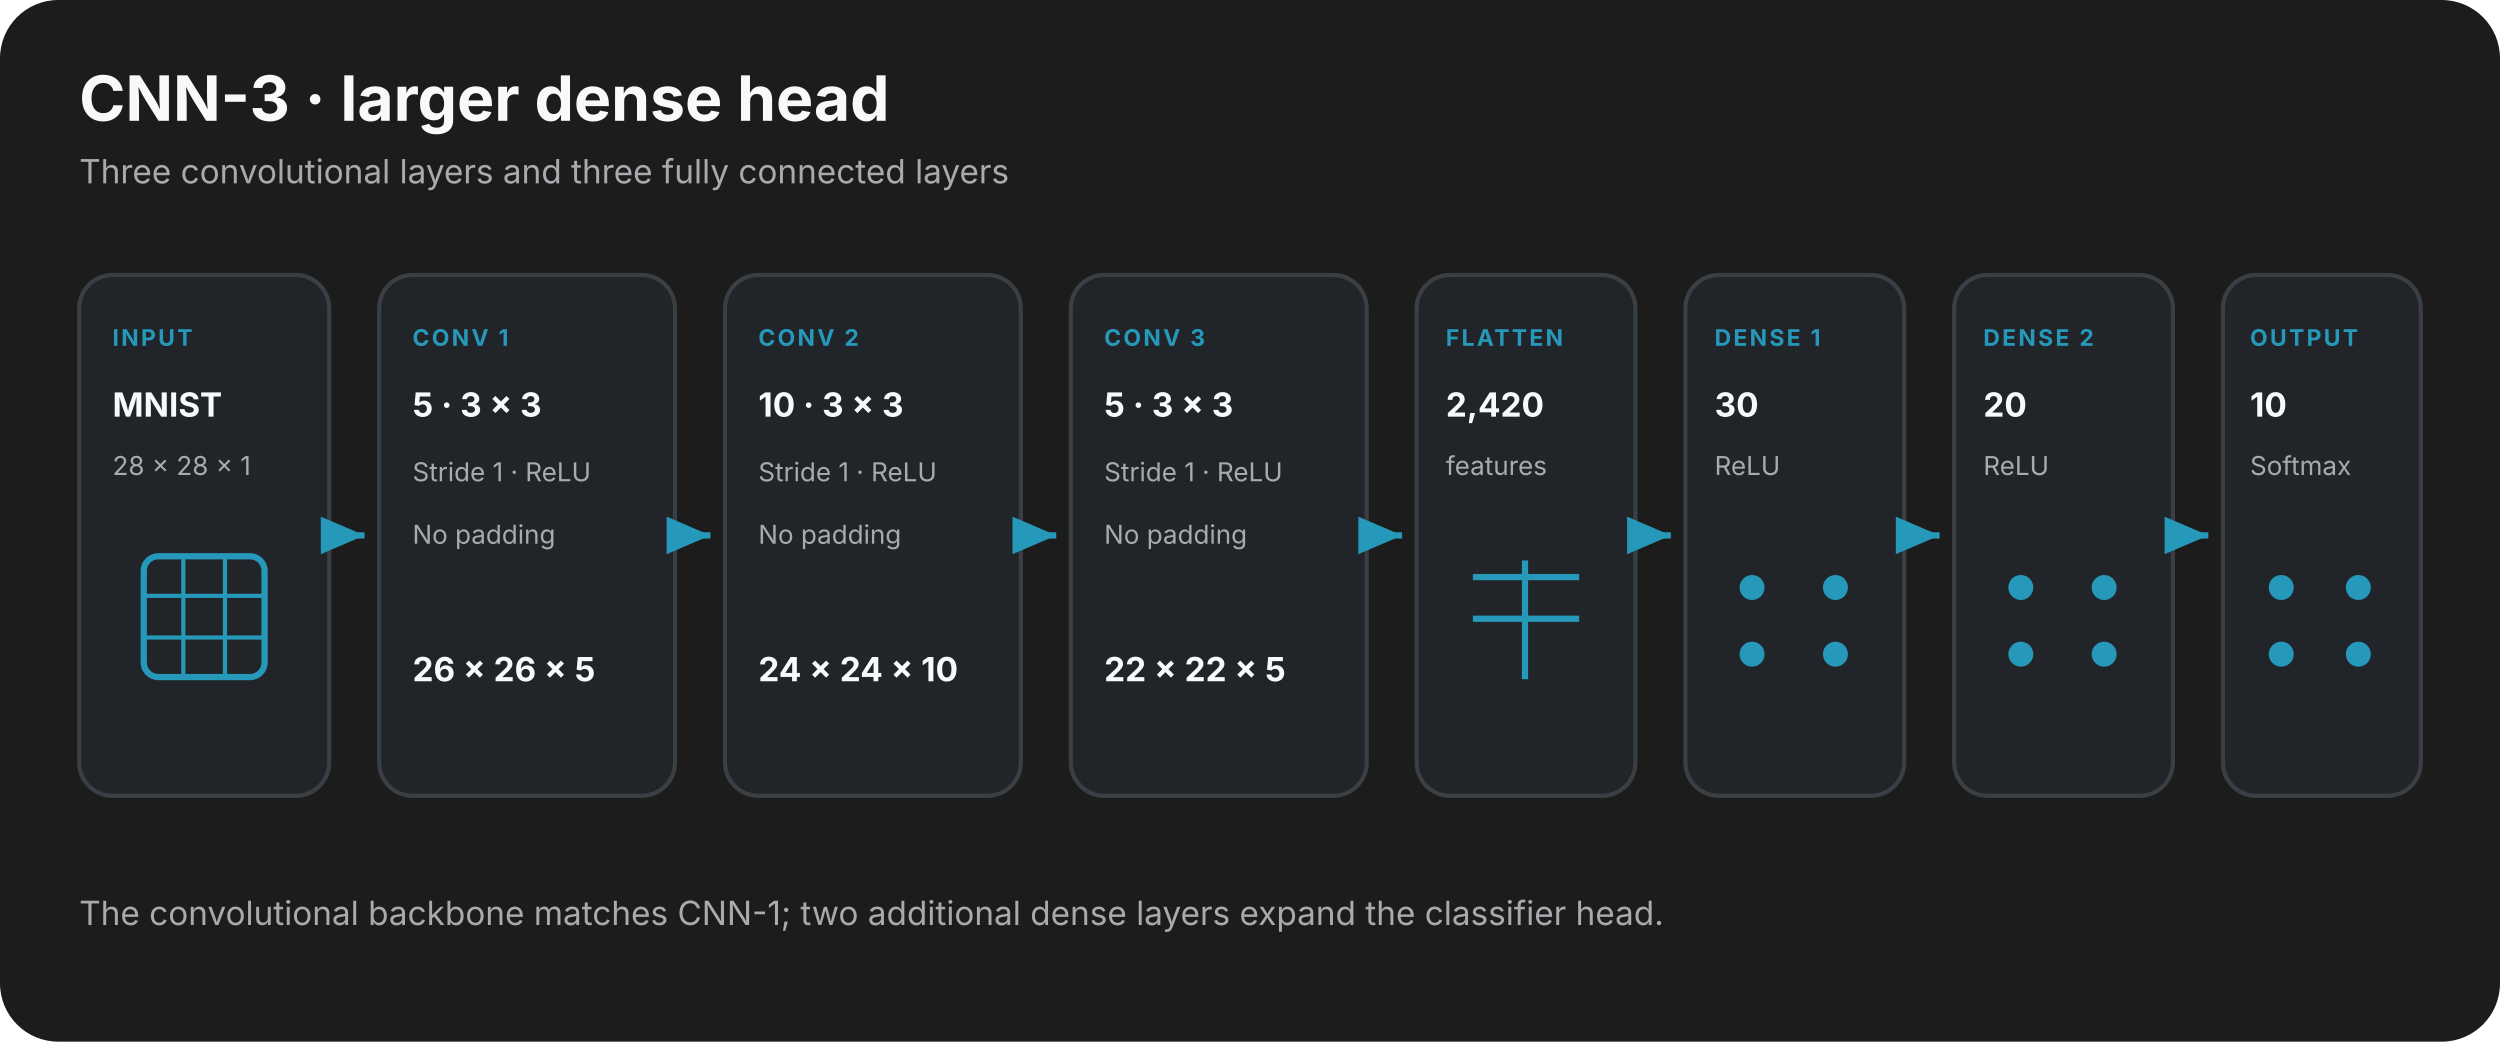
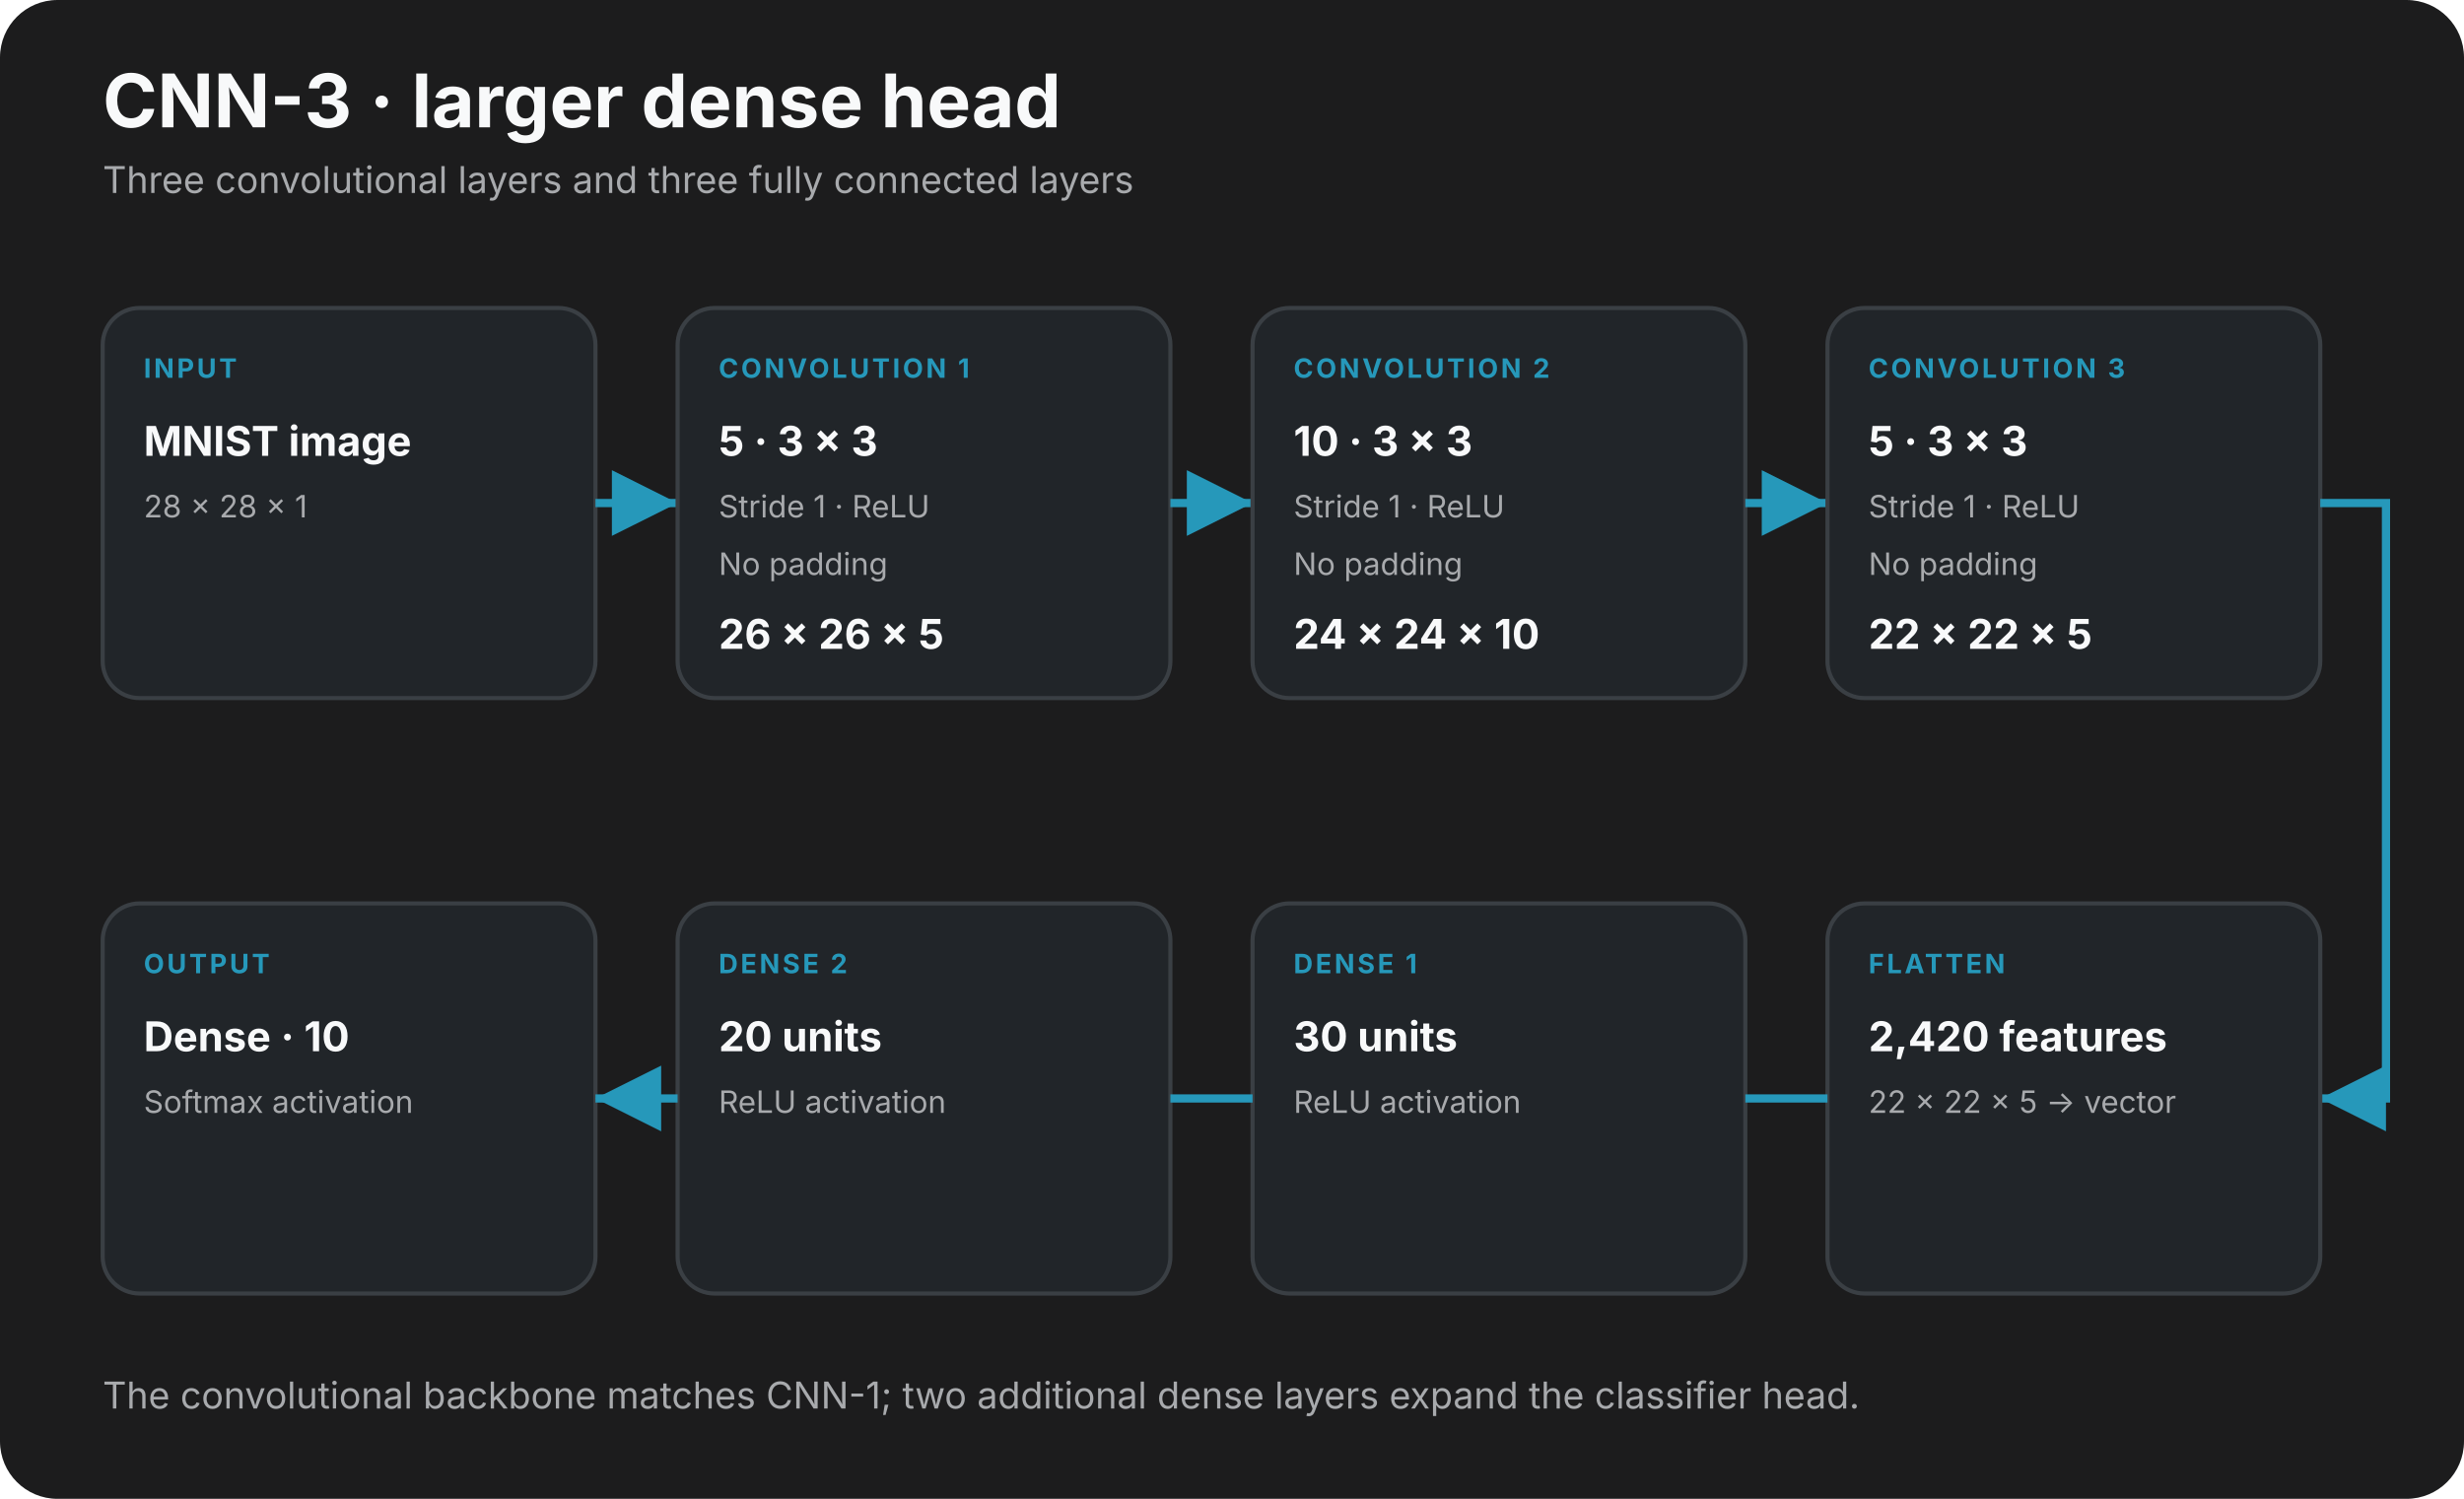
- <svg xmlns="http://www.w3.org/2000/svg" viewBox="0 0 1200 500" role="img" aria-labelledby="cnn3-title cnn3-desc">
+ <svg xmlns="http://www.w3.org/2000/svg" viewBox="0 0 1200 730" role="img" aria-labelledby="cnn3-title cnn3-desc">
  <defs>
-     <marker id="cnn3-arrow" markerWidth="9" markerHeight="9" refX="7" refY="3" orient="auto">
-       <path d="M0 0 7 3 0 6Z" fill="#2698ba" />
+     <marker id="cnn3-arrow" markerWidth="11" markerHeight="11" refX="8" refY="4" orient="auto">
+       <path d="M0 0 8 4 0 8Z" fill="#2698ba" />
    </marker>
-     <style>.h{fill:#f8f9fa;font:700 30px Inter,-apple-system,BlinkMacSystemFont,"Segoe UI",sans-serif}.s{fill:#a8aaad;font:400 16px Inter,-apple-system,BlinkMacSystemFont,"Segoe UI",sans-serif}.k{fill:#2698ba;font:700 11px Inter,-apple-system,BlinkMacSystemFont,"Segoe UI",sans-serif;letter-spacing:1.1px}.n{fill:#f8f9fa;font:700 16px Inter,-apple-system,BlinkMacSystemFont,"Segoe UI",sans-serif}.d{fill:#a8aaad;font:400 12.5px Inter,-apple-system,BlinkMacSystemFont,"Segoe UI",sans-serif}.c{fill:#212529;stroke:#3a3f44;stroke-width:2}.a{fill:none;stroke:#2698ba;stroke-width:3;marker-end:url(#cnn3-arrow)}</style>
+     <style>.h{fill:#f8f9fa;font:700 36px Inter,-apple-system,BlinkMacSystemFont,"Segoe UI",sans-serif}.s{fill:#a8aaad;font:400 18px Inter,-apple-system,BlinkMacSystemFont,"Segoe UI",sans-serif}.k{fill:#2698ba;font:700 13px Inter,-apple-system,BlinkMacSystemFont,"Segoe UI",sans-serif;letter-spacing:1.3px}.n{fill:#f8f9fa;font:700 20px Inter,-apple-system,BlinkMacSystemFont,"Segoe UI",sans-serif}.d{fill:#a8aaad;font:400 15px Inter,-apple-system,BlinkMacSystemFont,"Segoe UI",sans-serif}.c{fill:#212529;stroke:#3a3f44;stroke-width:2}.a{fill:none;stroke:#2698ba;stroke-width:4;marker-end:url(#cnn3-arrow)}</style>
  </defs>
-   <rect width="1200" height="500" rx="28" fill="#1c1c1d" />
-   <text x="38" y="58" class="h">CNN-3 · larger dense head</text>
-   <text x="38" y="88" class="s">Three convolutional layers and three fully connected layers</text>
-   <g transform="translate(38 132)">
-     <rect width="120" height="250" rx="16" class="c" />
-     <text x="16" y="34" class="k">INPUT</text>
-     <text x="16" y="68" class="n">MNIST</text>
-     <text x="16" y="96" class="d">28 × 28 × 1</text>
-     <rect x="31" y="135" width="58" height="58" rx="7" fill="none" stroke="#2698ba" stroke-width="3" />
-     <path d="M50 135v58M70 135v58M31 154h58M31 174h58" stroke="#2698ba" stroke-width="2" />
+   <rect width="1200" height="730" rx="28" fill="#1c1c1d" />
+   <text x="50" y="62" class="h">CNN-3 · larger dense head</text>
+   <text x="50" y="94" class="s">Three convolutional layers and three fully connected layers</text>
+   <g transform="translate(50 150)">
+     <rect width="240" height="190" rx="18" class="c" />
+     <text x="20" y="34" class="k">INPUT</text>
+     <text x="20" y="72" class="n">MNIST image</text>
+     <text x="20" y="102" class="d">28 × 28 × 1</text>
  </g>
-   <path d="M158 257h17" class="a" />
-   <g transform="translate(182 132)">
-     <rect width="142" height="250" rx="16" class="c" />
-     <text x="16" y="34" class="k">CONV 1</text>
-     <text x="16" y="68" class="n">5 · 3 × 3</text>
-     <text x="16" y="99" class="d">Stride 1 · ReLU</text>
-     <text x="16" y="129" class="d">No padding</text>
-     <text x="16" y="195" class="n">26 × 26 × 5</text>
+   <path d="M290 245h40" class="a" />
+   <g transform="translate(330 150)">
+     <rect width="240" height="190" rx="18" class="c" />
+     <text x="20" y="34" class="k">CONVOLUTION 1</text>
+     <text x="20" y="72" class="n">5 · 3 × 3</text>
+     <text x="20" y="102" class="d">Stride 1 · ReLU</text>
+     <text x="20" y="130" class="d">No padding</text>
+     <text x="20" y="166" class="n">26 × 26 × 5</text>
  </g>
-   <path d="M324 257h17" class="a" />
-   <g transform="translate(348 132)">
-     <rect width="142" height="250" rx="16" class="c" />
-     <text x="16" y="34" class="k">CONV 2</text>
-     <text x="16" y="68" class="n">10 · 3 × 3</text>
-     <text x="16" y="99" class="d">Stride 1 · ReLU</text>
-     <text x="16" y="129" class="d">No padding</text>
-     <text x="16" y="195" class="n">24 × 24 × 10</text>
+   <path d="M570 245h40" class="a" />
+   <g transform="translate(610 150)">
+     <rect width="240" height="190" rx="18" class="c" />
+     <text x="20" y="34" class="k">CONVOLUTION 2</text>
+     <text x="20" y="72" class="n">10 · 3 × 3</text>
+     <text x="20" y="102" class="d">Stride 1 · ReLU</text>
+     <text x="20" y="130" class="d">No padding</text>
+     <text x="20" y="166" class="n">24 × 24 × 10</text>
  </g>
-   <path d="M490 257h17" class="a" />
-   <g transform="translate(514 132)">
-     <rect width="142" height="250" rx="16" class="c" />
-     <text x="16" y="34" class="k">CONV 3</text>
-     <text x="16" y="68" class="n">5 · 3 × 3</text>
-     <text x="16" y="99" class="d">Stride 1 · ReLU</text>
-     <text x="16" y="129" class="d">No padding</text>
-     <text x="16" y="195" class="n">22 × 22 × 5</text>
+   <path d="M850 245h40" class="a" />
+   <g transform="translate(890 150)">
+     <rect width="240" height="190" rx="18" class="c" />
+     <text x="20" y="34" class="k">CONVOLUTION 3</text>
+     <text x="20" y="72" class="n">5 · 3 × 3</text>
+     <text x="20" y="102" class="d">Stride 1 · ReLU</text>
+     <text x="20" y="130" class="d">No padding</text>
+     <text x="20" y="166" class="n">22 × 22 × 5</text>
  </g>
-   <path d="M656 257h17" class="a" />
-   <g transform="translate(680 132)">
-     <rect width="105" height="250" rx="16" class="c" />
-     <text x="14" y="34" class="k">FLATTEN</text>
-     <text x="14" y="68" class="n">2,420</text>
-     <text x="14" y="96" class="d">features</text>
-     <path d="M27 145h51M27 165h51M52 137v57" stroke="#2698ba" stroke-width="3" />
+   <path d="M1130 245h32v290h-32" class="a" />
+   <g transform="translate(50 440)">
+     <rect width="240" height="190" rx="18" class="c" />
+     <text x="20" y="34" class="k">OUTPUT</text>
+     <text x="20" y="72" class="n">Dense · 10</text>
+     <text x="20" y="102" class="d">Softmax activation</text>
  </g>
-   <path d="M785 257h17" class="a" />
-   <g transform="translate(809 132)">
-     <rect width="105" height="250" rx="16" class="c" />
-     <text x="14" y="34" class="k">DENSE 1</text>
-     <text x="14" y="68" class="n">30</text>
-     <text x="14" y="96" class="d">ReLU</text>
-     <g fill="#2698ba">
-       <circle cx="32" cy="150" r="6" />
-       <circle cx="72" cy="150" r="6" />
-       <circle cx="32" cy="182" r="6" />
-       <circle cx="72" cy="182" r="6" />
-     </g>
+   <g transform="translate(330 440)">
+     <rect width="240" height="190" rx="18" class="c" />
+     <text x="20" y="34" class="k">DENSE 2</text>
+     <text x="20" y="72" class="n">20 units</text>
+     <text x="20" y="102" class="d">ReLU activation</text>
  </g>
-   <path d="M914 257h17" class="a" />
-   <g transform="translate(938 132)">
-     <rect width="105" height="250" rx="16" class="c" />
-     <text x="14" y="34" class="k">DENSE 2</text>
-     <text x="14" y="68" class="n">20</text>
-     <text x="14" y="96" class="d">ReLU</text>
-     <g fill="#2698ba">
-       <circle cx="32" cy="150" r="6" />
-       <circle cx="72" cy="150" r="6" />
-       <circle cx="32" cy="182" r="6" />
-       <circle cx="72" cy="182" r="6" />
-     </g>
+   <g transform="translate(610 440)">
+     <rect width="240" height="190" rx="18" class="c" />
+     <text x="20" y="34" class="k">DENSE 1</text>
+     <text x="20" y="72" class="n">30 units</text>
+     <text x="20" y="102" class="d">ReLU activation</text>
  </g>
-   <path d="M1043 257h17" class="a" />
-   <g transform="translate(1067 132)">
-     <rect width="95" height="250" rx="16" class="c" />
-     <text x="13" y="34" class="k">OUTPUT</text>
-     <text x="13" y="68" class="n">10</text>
-     <text x="13" y="96" class="d">Softmax</text>
-     <g fill="#2698ba">
-       <circle cx="28" cy="150" r="6" />
-       <circle cx="65" cy="150" r="6" />
-       <circle cx="28" cy="182" r="6" />
-       <circle cx="65" cy="182" r="6" />
-     </g>
+   <g transform="translate(890 440)">
+     <rect width="240" height="190" rx="18" class="c" />
+     <text x="20" y="34" class="k">FLATTEN</text>
+     <text x="20" y="72" class="n">2,420 features</text>
+     <text x="20" y="102" class="d">22 × 22 × 5 → vector</text>
  </g>
-   <text x="38" y="444" class="s">The convolutional backbone matches CNN-1; two additional dense layers expand the classifier head.</text>
+   <path d="M890 535h-40M610 535h-40M330 535h-40" class="a" />
+   <text x="50" y="686" class="s">The convolutional backbone matches CNN-1; two additional dense layers expand the classifier head.</text>
</svg>
